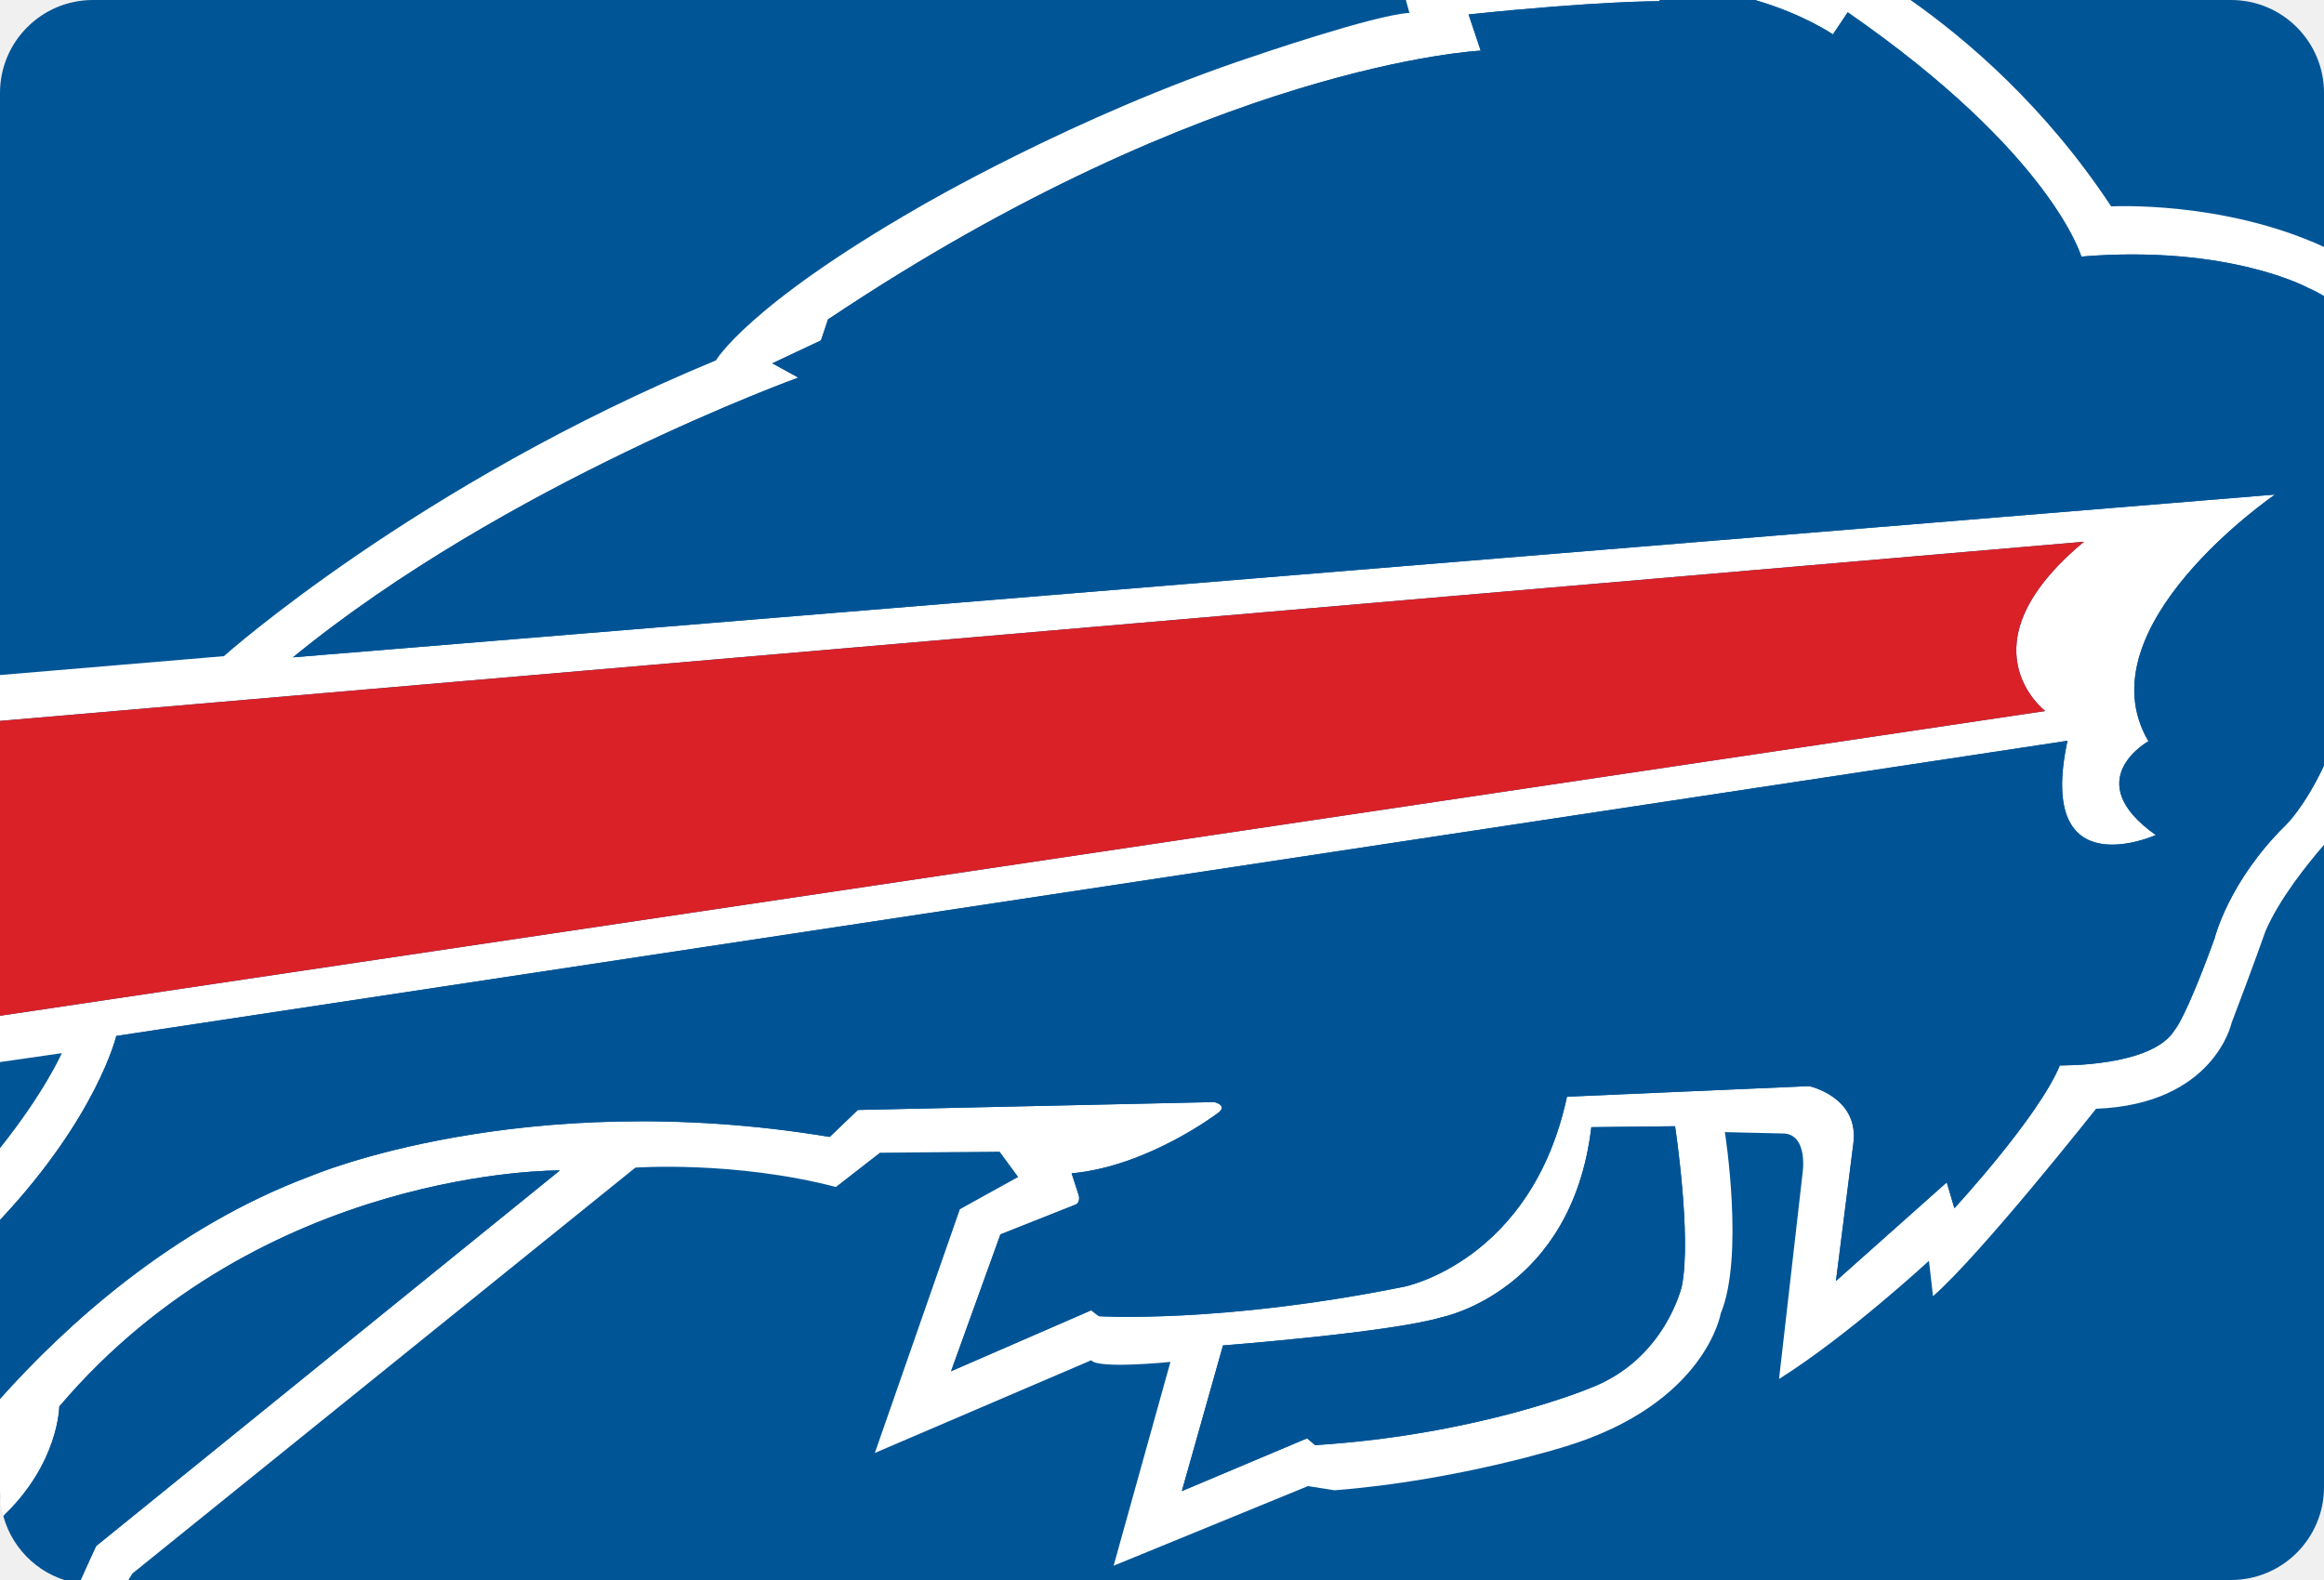
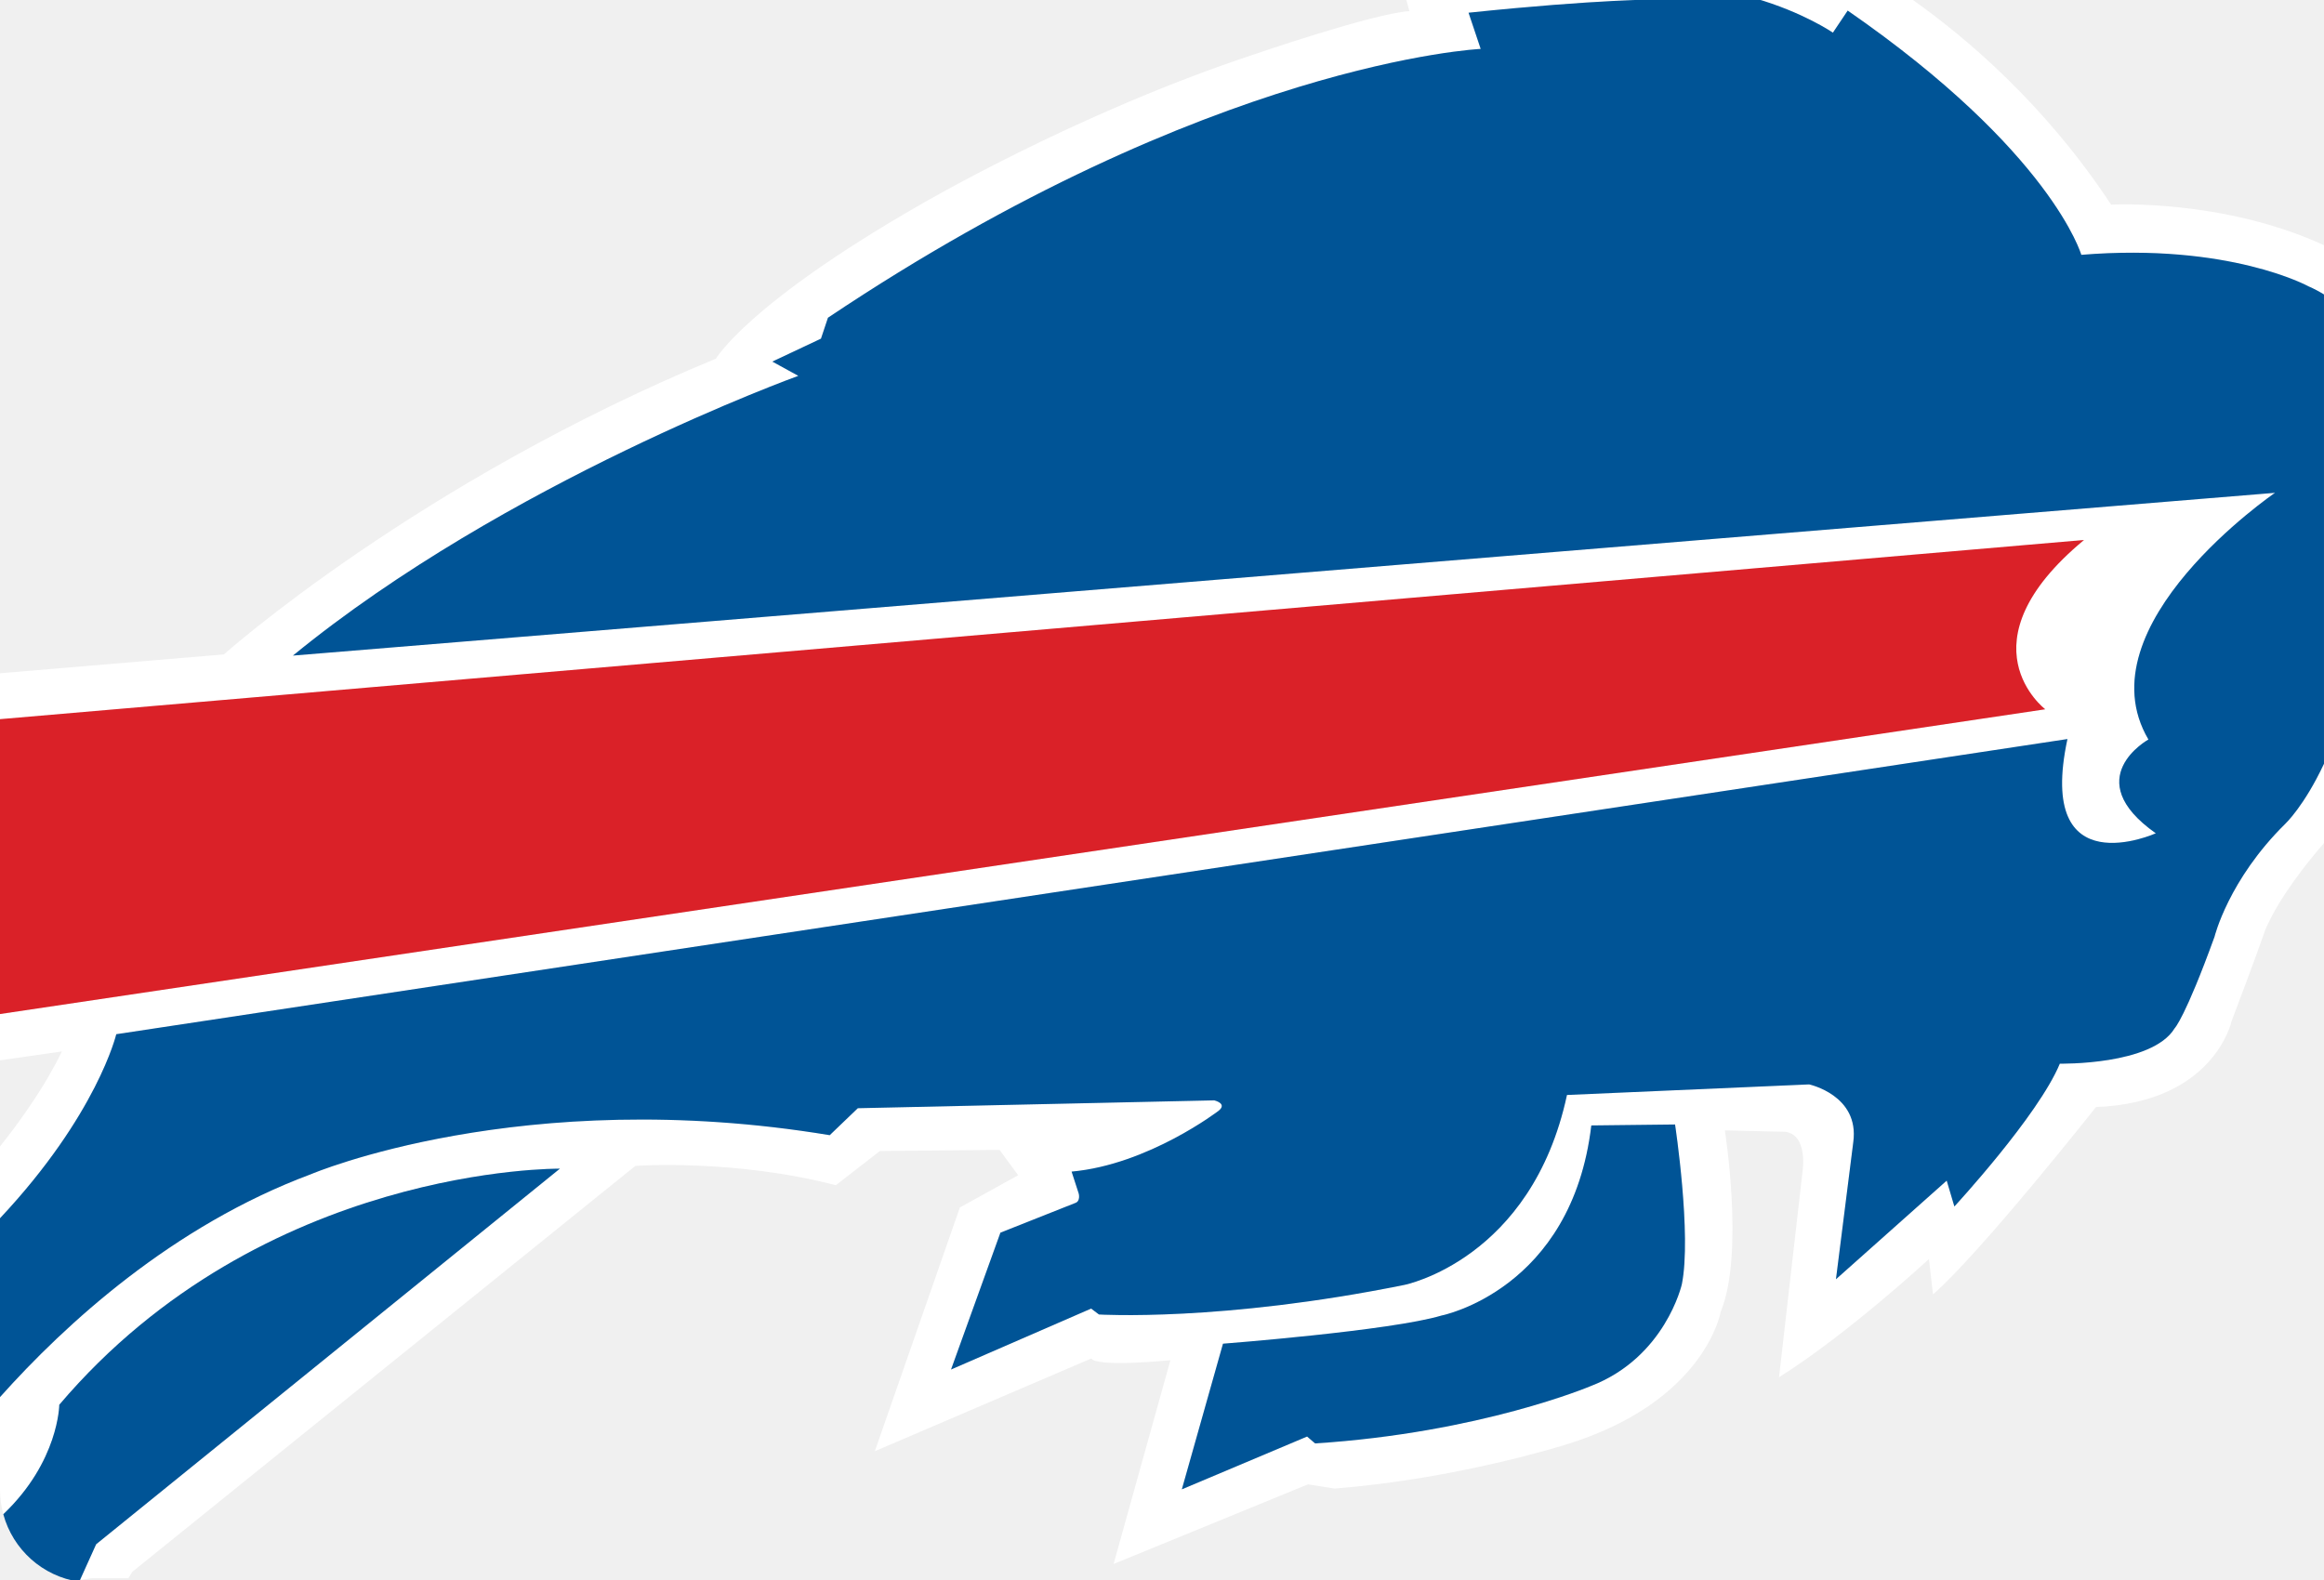
- <svg xmlns="http://www.w3.org/2000/svg" version="1.1" id="PILLS" x="0px" y="0px" width="200px" height="136px" viewBox="0 0 200 136" enable-background="new 0 0 200 136" xml:space="preserve">
-   <path fill="#005596" d="M200,128c0,4.418-3.582,8-8,8H8c-4.418,0-8-3.582-8-8V8c0-4.418,3.582-8,8-8h184c4.418,0,8,3.582,8,8V128z" />
+ <svg xmlns="http://www.w3.org/2000/svg" width="200" height="136">
  <g>
-     <path fill="none" d="M194.958,80.158c0,0-0.976,2.802-2.913,7.891c0,0-1.494,7.003-11.667,7.391c0,0-9.901,12.531-14.028,16.127   l-0.35-3.045c0,0-6.908,6.398-12.9,10.176l2.026-17.733c0,0,0.493-3.166-1.517-3.396l-5.172-0.121c0,0,1.693,10.672-0.354,15.604   c0,0-1.304,7.75-13.323,11.441c0,0-9.289,2.958-19.914,3.785l-2.285-0.361l-16.728,6.854l4.89-17.541c0,0-6.271,0.635-6.811-0.146   l-18.628,7.981l7.32-20.98l5.018-2.777l-1.6-2.179l-10.3,0.095l-3.79,2.945c-8.748-2.275-17.255-1.665-17.255-1.665l-43.288,34.937   L11.049,136H192c4.418,0,8-3.182,8-7.602V72.716C198.48,74.471,196.126,77.434,194.958,80.158z" />
-     <path fill="none" d="M61.616,31.02c0,0,2.685-4.681,17.379-13.136c0,0,13.477-7.937,28.823-13.016c0,0,10.404-3.578,13.474-3.759   L120.988,0H8C3.582,0,0,3.582,0,8v50.104l19.268-1.624C19.268,56.48,35.889,41.65,61.616,31.02z" />
-     <path fill="none" d="M181.68,17.766c0,0,9.576-0.53,18.32,3.492V8c0-4.418-3.582-8-8-8h-27.585   C169.292,3.428,176.021,9.183,181.68,17.766z" />
-     <path fill="none" d="M0,91.418v7.414c3.841-4.807,5.32-8.178,5.32-8.178L0,91.418z" />
-     <path fill="#FFFFFF" d="M177.924,63.764c-2.732,12.765,7.604,8.113,7.604,8.113c-6.688-4.717-0.635-8.074-0.635-8.074   c-5.785-9.832,10.896-21.234,10.896-21.234L25.212,56.58c18.317-14.988,43.491-24.078,43.491-24.078l-2.237-1.229l4.187-1.973   l0.603-1.803C104.205,5.437,127.43,4.359,127.43,4.359l-1.046-3.115c11.263-1.177,16.425-1.14,16.425-1.14L142.846,0h-21.857   l0.304,1.109c-3.067,0.181-13.474,3.759-13.474,3.759c-15.346,5.08-28.823,13.016-28.823,13.016   C64.301,26.339,61.616,31.02,61.616,31.02C35.889,41.65,19.268,56.48,19.268,56.48L0,58.104v3.949L179.348,46.63   c-10.757,8.925-3.336,14.571-3.336,14.571L0,87.434v3.984l5.32-0.764c0,0-1.479,3.371-5.32,8.178v6.18   C8.372,96.09,10.007,89.17,10.007,89.17L177.924,63.764z" />
-     <path fill="#FFFFFF" d="M54.679,100.504c0,0,8.508-0.609,17.255,1.665l3.79-2.946l10.3-0.094l1.6,2.18l-5.018,2.776l-7.32,20.981   l18.628-7.982c0.54,0.78,6.811,0.146,6.811,0.146l-4.89,17.541l16.728-6.854l2.285,0.36c10.625-0.827,19.914-3.784,19.914-3.784   c12.021-3.691,13.323-11.441,13.323-11.441c2.047-4.932,0.354-15.604,0.354-15.604l5.172,0.122   c2.009,0.229,1.517,3.395,1.517,3.395l-2.026,17.733c5.994-3.776,12.9-10.175,12.9-10.175l0.35,3.045   c4.127-3.599,14.028-16.129,14.028-16.129c10.172-0.387,11.667-7.39,11.667-7.39c1.938-5.089,2.913-7.891,2.913-7.891   c1.168-2.726,3.522-5.688,5.042-7.442v-6.828c-1.711,3.656-3.332,5.173-3.332,5.173c-4.896,4.822-6.089,9.72-6.089,9.72   c-2.53,6.979-3.433,7.88-3.433,7.88c-1.949,3.199-9.879,3.043-9.879,3.043c-1.854,4.477-9.076,12.295-9.076,12.295l-0.66-2.227   l-9.533,8.49l1.494-11.815c0.542-4.032-3.801-4.959-3.801-4.959l-20.84,0.909c-3.047,14.186-13.998,16.351-13.998,16.351   c-15.787,3.196-26.279,2.544-26.279,2.544l-0.673-0.507l-12.057,5.245l4.25-11.78l6.426-2.549c0.494-0.156,0.313-0.817,0.313-0.817   l-0.613-1.89c6.619-0.601,12.661-5.243,12.661-5.243c0.77-0.626-0.386-0.891-0.386-0.891L73.824,95.54l-2.419,2.321   c-26.494-4.387-44.64,3.357-44.64,3.357C14.849,105.658,5.639,114.096,0,120.407v7.991c0,0.726,0.105,1.424,0.285,2.091   c4.782-4.548,4.817-9.423,4.817-9.423c17.512-20.629,43.082-20.322,43.082-20.322L8.275,133.076l-1.456,3.025   C7.206,136.16,7.598,136,8,136h3.049l0.343-0.559L54.679,100.504z M105.249,115.811c0,0,14.45-1.115,18.817-2.427   c0,0,11.205-2.198,12.881-16.36l7.207-0.082c0,0,1.441,9.507,0.585,13.752c0,0-1.421,6.306-7.859,8.771   c0,0-9.481,4.017-23.705,4.929l-0.686-0.59l-10.781,4.545L105.249,115.811z" />
-     <path fill="#FFFFFF" d="M159.014,1.06c17.56,12.158,20.103,21.024,20.103,21.024c12.741-1.042,19.55,2.712,19.55,2.712   c0.479,0.206,0.918,0.443,1.335,0.698v-4.237c-8.744-4.022-18.321-3.492-18.321-3.492C176.021,9.183,169.292,3.428,164.415,0   H151.02c4.151,1.195,6.719,2.96,6.719,2.96L159.014,1.06z" />
-     <path fill="#DA2128" d="M179.348,46.63L0,62.053v25.381l176.012-26.232C176.012,61.201,168.591,55.556,179.348,46.63z" />
-     <path fill="#005496" d="M26.765,101.219c0,0,18.146-7.744,44.64-3.357l2.419-2.321l30.672-0.677c0,0,1.154,0.264,0.386,0.89   c0,0-6.042,4.644-12.661,5.243l0.613,1.89c0,0,0.181,0.662-0.313,0.817l-6.426,2.549l-4.25,11.78l12.057-5.245l0.673,0.507   c0,0,10.493,0.651,26.28-2.544c0,0,10.951-2.165,13.998-16.35l20.84-0.91c0,0,4.343,0.927,3.8,4.959L158,110.264l9.531-8.49   l0.66,2.226c0,0,7.223-7.819,9.076-12.295c0,0,7.93,0.157,9.879-3.043c0,0,0.902-0.902,3.433-7.88c0,0,1.192-4.897,6.089-9.721   c0,0,1.621-1.517,3.332-5.172V25.495c-0.417-0.255-0.855-0.492-1.335-0.698c0,0-6.81-3.754-19.55-2.712   c0,0-2.542-8.867-20.104-21.024l-1.273,1.9c0,0-2.567-1.765-6.719-2.96h-8.174l-0.039,0.104c0,0-5.162-0.037-16.424,1.14   l1.045,3.115c0,0-23.224,1.078-56.173,23.138L70.652,29.3l-4.187,1.973l2.237,1.229c0,0-25.174,9.089-43.491,24.078l170.575-14.011   c0,0-16.681,11.402-10.896,21.234c0,0-6.052,3.357,0.635,8.074c0,0-10.336,4.652-7.604-8.113L10.007,89.171   c0,0-1.635,6.92-10.007,15.843v15.395C5.639,114.096,14.849,105.658,26.765,101.219z" />
-     <path fill="#005496" d="M113.175,124.393c14.224-0.912,23.705-4.929,23.705-4.929c6.438-2.465,7.858-8.771,7.858-8.771   c0.857-4.246-0.584-13.752-0.584-13.752l-7.207,0.082c-1.678,14.162-12.881,16.36-12.881,16.36   c-4.367,1.312-18.817,2.427-18.817,2.427l-3.541,12.537l10.78-4.545L113.175,124.393z" />
-     <path fill="#005496" d="M48.184,100.744c0,0-25.57-0.309-43.082,20.322c0,0-0.035,4.875-4.817,9.423   c0.82,3.032,3.373,5.345,6.534,5.812l1.456-3.227L48.184,100.744z" />
+     <path id="svg_1" d="m200,128c0,4.418 -3.582,8 -8,8l-184,0c-4.418,0 -8,-3.582 -8,-8l0,-120c0,-4.418 3.582,-8 8,-8l184,0c4.418,0 8,3.582 8,8l0,120z" fill="#f0f0f0" />
+     <g id="svg_2">
+       <path id="svg_3" d="m194.957,80.008c0,0 -0.976,2.802 -2.913,7.891c0,0 -1.494,7.003 -11.667,7.391c0,0 -9.901,12.531 -14.028,16.127l-0.35,-3.045c0,0 -6.908,6.398 -12.9,10.176l2.026,-17.733c0,0 0.493,-3.166 -1.517,-3.396l-5.172,-0.121c0,0 1.693,10.672 -0.354,15.604c0,0 -1.304,7.75 -13.323,11.441c0,0 -9.289,2.958 -19.914,3.785l-2.285,-0.361l-16.728,6.854l4.89,-17.541c0,0 -6.271,0.635 -6.811,-0.146l-18.628,7.981l7.32,-20.98l5.018,-2.777l-1.6,-2.179l-10.3,0.095l-3.79,2.945c-8.748,-2.275 -17.255,-1.665 -17.255,-1.665l-43.288,34.937l-0.34,0.559l180.951,0c4.418,0 8,-3.182 8,-7.602l0,-55.682c-1.52,1.755 -3.874,4.718 -5.042,7.442z" fill="none" />
+       <path id="svg_4" d="m61.615,30.87c0,0 2.685,-4.681 17.379,-13.136c0,0 13.477,-7.937 28.823,-13.016c0,0 10.404,-3.578 13.474,-3.759l-0.304,-1.109l-112.988,0c-4.418,0 -8,3.582 -8,8l0,50.104l19.268,-1.624c0,0 16.621,-14.83 42.348,-25.46z" fill="none" />
+       <path id="svg_5" d="m181.679,17.616c0,0 9.576,-0.53 18.32,3.492l0,-13.258c0,-4.418 -3.582,-8 -8,-8l-27.585,0c4.877,3.428 11.606,9.183 17.265,17.766z" fill="none" />
+       <path id="svg_6" d="m-0.001,91.268l0,7.414c3.841,-4.807 5.32,-8.178 5.32,-8.178l-5.32,0.764z" fill="none" />
+       <path id="svg_7" d="m177.923,63.614c-2.732,12.765 7.604,8.113 7.604,8.113c-6.688,-4.717 -0.635,-8.074 -0.635,-8.074c-5.785,-9.832 10.896,-21.234 10.896,-21.234l-170.577,14.011c18.317,-14.988 43.491,-24.078 43.491,-24.078l-2.237,-1.229l4.187,-1.973l0.603,-1.803c32.949,-22.06 56.174,-23.138 56.174,-23.138l-1.046,-3.115c11.263,-1.177 16.425,-1.14 16.425,-1.14l0.037,-0.104l-21.857,0l0.304,1.109c-3.067,0.181 -13.474,3.759 -13.474,3.759c-15.346,5.08 -28.823,13.016 -28.823,13.016c-14.695,8.455 -17.38,13.136 -17.38,13.136c-25.727,10.63 -42.348,25.46 -42.348,25.46l-19.268,1.624l0,3.949l179.348,-15.423c-10.757,8.925 -3.336,14.571 -3.336,14.571l-176.012,26.233l0,3.984l5.32,-0.764c0,0 -1.479,3.371 -5.32,8.178l0,6.18c8.372,-8.922 10.007,-15.842 10.007,-15.842l167.917,-25.406z" fill="#FFFFFF" />
+       <path id="svg_8" d="m54.678,100.354c0,0 8.508,-0.609 17.255,1.665l3.79,-2.946l10.3,-0.094l1.6,2.18l-5.018,2.776l-7.32,20.981l18.628,-7.982c0.54,0.78 6.811,0.146 6.811,0.146l-4.89,17.541l16.728,-6.854l2.285,0.36c10.625,-0.827 19.914,-3.784 19.914,-3.784c12.021,-3.691 13.323,-11.441 13.323,-11.441c2.047,-4.932 0.354,-15.604 0.354,-15.604l5.172,0.122c2.009,0.229 1.517,3.395 1.517,3.395l-2.026,17.733c5.994,-3.776 12.9,-10.175 12.9,-10.175l0.35,3.045c4.127,-3.599 14.028,-16.129 14.028,-16.129c10.172,-0.387 11.667,-7.39 11.667,-7.39c1.938,-5.089 2.913,-7.891 2.913,-7.891c1.168,-2.726 3.522,-5.688 5.042,-7.442l0,-6.828c-1.711,3.656 -3.332,5.173 -3.332,5.173c-4.896,4.822 -6.089,9.72 -6.089,9.72c-2.53,6.979 -3.433,7.88 -3.433,7.88c-1.949,3.199 -9.879,3.043 -9.879,3.043c-1.854,4.477 -9.076,12.295 -9.076,12.295l-0.66,-2.227l-9.533,8.49l1.494,-11.815c0.542,-4.032 -3.801,-4.959 -3.801,-4.959l-20.84,0.909c-3.047,14.186 -13.998,16.351 -13.998,16.351c-15.787,3.196 -26.279,2.544 -26.279,2.544l-0.673,-0.507l-12.057,5.245l4.25,-11.78l6.426,-2.549c0.494,-0.156 0.313,-0.817 0.313,-0.817l-0.613,-1.89c6.619,-0.601 12.661,-5.243 12.661,-5.243c0.77,-0.626 -0.386,-0.891 -0.386,-0.891l-30.673,0.68l-2.419,2.321c-26.494,-4.387 -44.64,3.357 -44.64,3.357c-11.916,4.44 -21.126,12.878 -26.765,19.189l0,7.991c0,0.726 0.105,1.424 0.285,2.091c4.782,-4.548 4.817,-9.423 4.817,-9.423c17.512,-20.629 43.082,-20.322 43.082,-20.322l-39.909,32.332l-1.456,3.025c0.387,0.059 0.779,-0.101 1.181,-0.101l3.049,0l0.343,-0.559l43.287,-34.937zm50.57,15.307c0,0 14.45,-1.115 18.817,-2.427c0,0 11.205,-2.198 12.881,-16.36l7.207,-0.082c0,0 1.441,9.507 0.585,13.752c0,0 -1.421,6.306 -7.859,8.771c0,0 -9.481,4.017 -23.705,4.929l-0.686,-0.59l-10.781,4.545l3.541,-12.538z" fill="#FFFFFF" />
+       <path id="svg_9" d="m159.013,0.91c17.56,12.158 20.103,21.024 20.103,21.024c12.741,-1.042 19.55,2.712 19.55,2.712c0.479,0.206 0.918,0.443 1.335,0.698l0,-4.237c-8.744,-4.022 -18.321,-3.492 -18.321,-3.492c-5.66,-8.582 -12.389,-14.337 -17.266,-17.765l-13.395,0c4.151,1.195 6.719,2.96 6.719,2.96l1.275,-1.9z" fill="#FFFFFF" />
+       <path id="svg_10" d="m179.347,46.48l-179.348,15.423l0,25.381l176.012,-26.232c0,-0.001 -7.421,-5.646 3.336,-14.572z" fill="#DA2128" />
+       <path id="svg_11" d="m26.764,101.069c0,0 18.146,-7.744 44.64,-3.357l2.419,-2.321l30.672,-0.677c0,0 1.154,0.264 0.386,0.89c0,0 -6.042,4.644 -12.661,5.243l0.613,1.89c0,0 0.181,0.662 -0.313,0.817l-6.426,2.549l-4.25,11.78l12.057,-5.245l0.673,0.507c0,0 10.493,0.651 26.28,-2.544c0,0 10.951,-2.165 13.998,-16.35l20.84,-0.91c0,0 4.343,0.927 3.8,4.959l-1.493,11.814l9.531,-8.49l0.66,2.226c0,0 7.223,-7.819 9.076,-12.295c0,0 7.93,0.157 9.879,-3.043c0,0 0.902,-0.902 3.433,-7.88c0,0 1.192,-4.897 6.089,-9.721c0,0 1.621,-1.517 3.332,-5.172l0,-40.394c-0.417,-0.255 -0.855,-0.492 -1.335,-0.698c0,0 -6.81,-3.754 -19.55,-2.712c0,0 -2.542,-8.867 -20.104,-21.024l-1.273,1.9c0,0 -2.567,-1.765 -6.719,-2.96l-8.174,0l-0.039,0.104c0,0 -5.162,-0.037 -16.424,1.14l1.045,3.115c0,0 -23.224,1.078 -56.173,23.138l-0.602,1.802l-4.187,1.973l2.237,1.229c0,0 -25.174,9.089 -43.491,24.078l170.575,-14.011c0,0 -16.681,11.402 -10.896,21.234c0,0 -6.052,3.357 0.635,8.074c0,0 -10.336,4.652 -7.604,-8.113l-167.914,25.407c0,0 -1.635,6.92 -10.007,15.843l0,15.395c5.639,-6.313 14.849,-14.751 26.765,-19.19z" fill="#005496" />
+       <path id="svg_12" d="m113.174,124.243c14.224,-0.912 23.705,-4.929 23.705,-4.929c6.438,-2.465 7.858,-8.771 7.858,-8.771c0.857,-4.246 -0.584,-13.752 -0.584,-13.752l-7.207,0.082c-1.678,14.162 -12.881,16.36 -12.881,16.36c-4.367,1.312 -18.817,2.427 -18.817,2.427l-3.541,12.537l10.78,-4.545l0.687,0.591z" fill="#005496" />
+       <path id="svg_13" d="m48.183,100.594c0,0 -25.57,-0.309 -43.082,20.322c0,0 -0.035,4.875 -4.817,9.423c0.82,3.032 3.373,5.345 6.534,5.812l1.456,-3.227l39.909,-32.33z" fill="#005496" />
+     </g>
  </g>
</svg>
